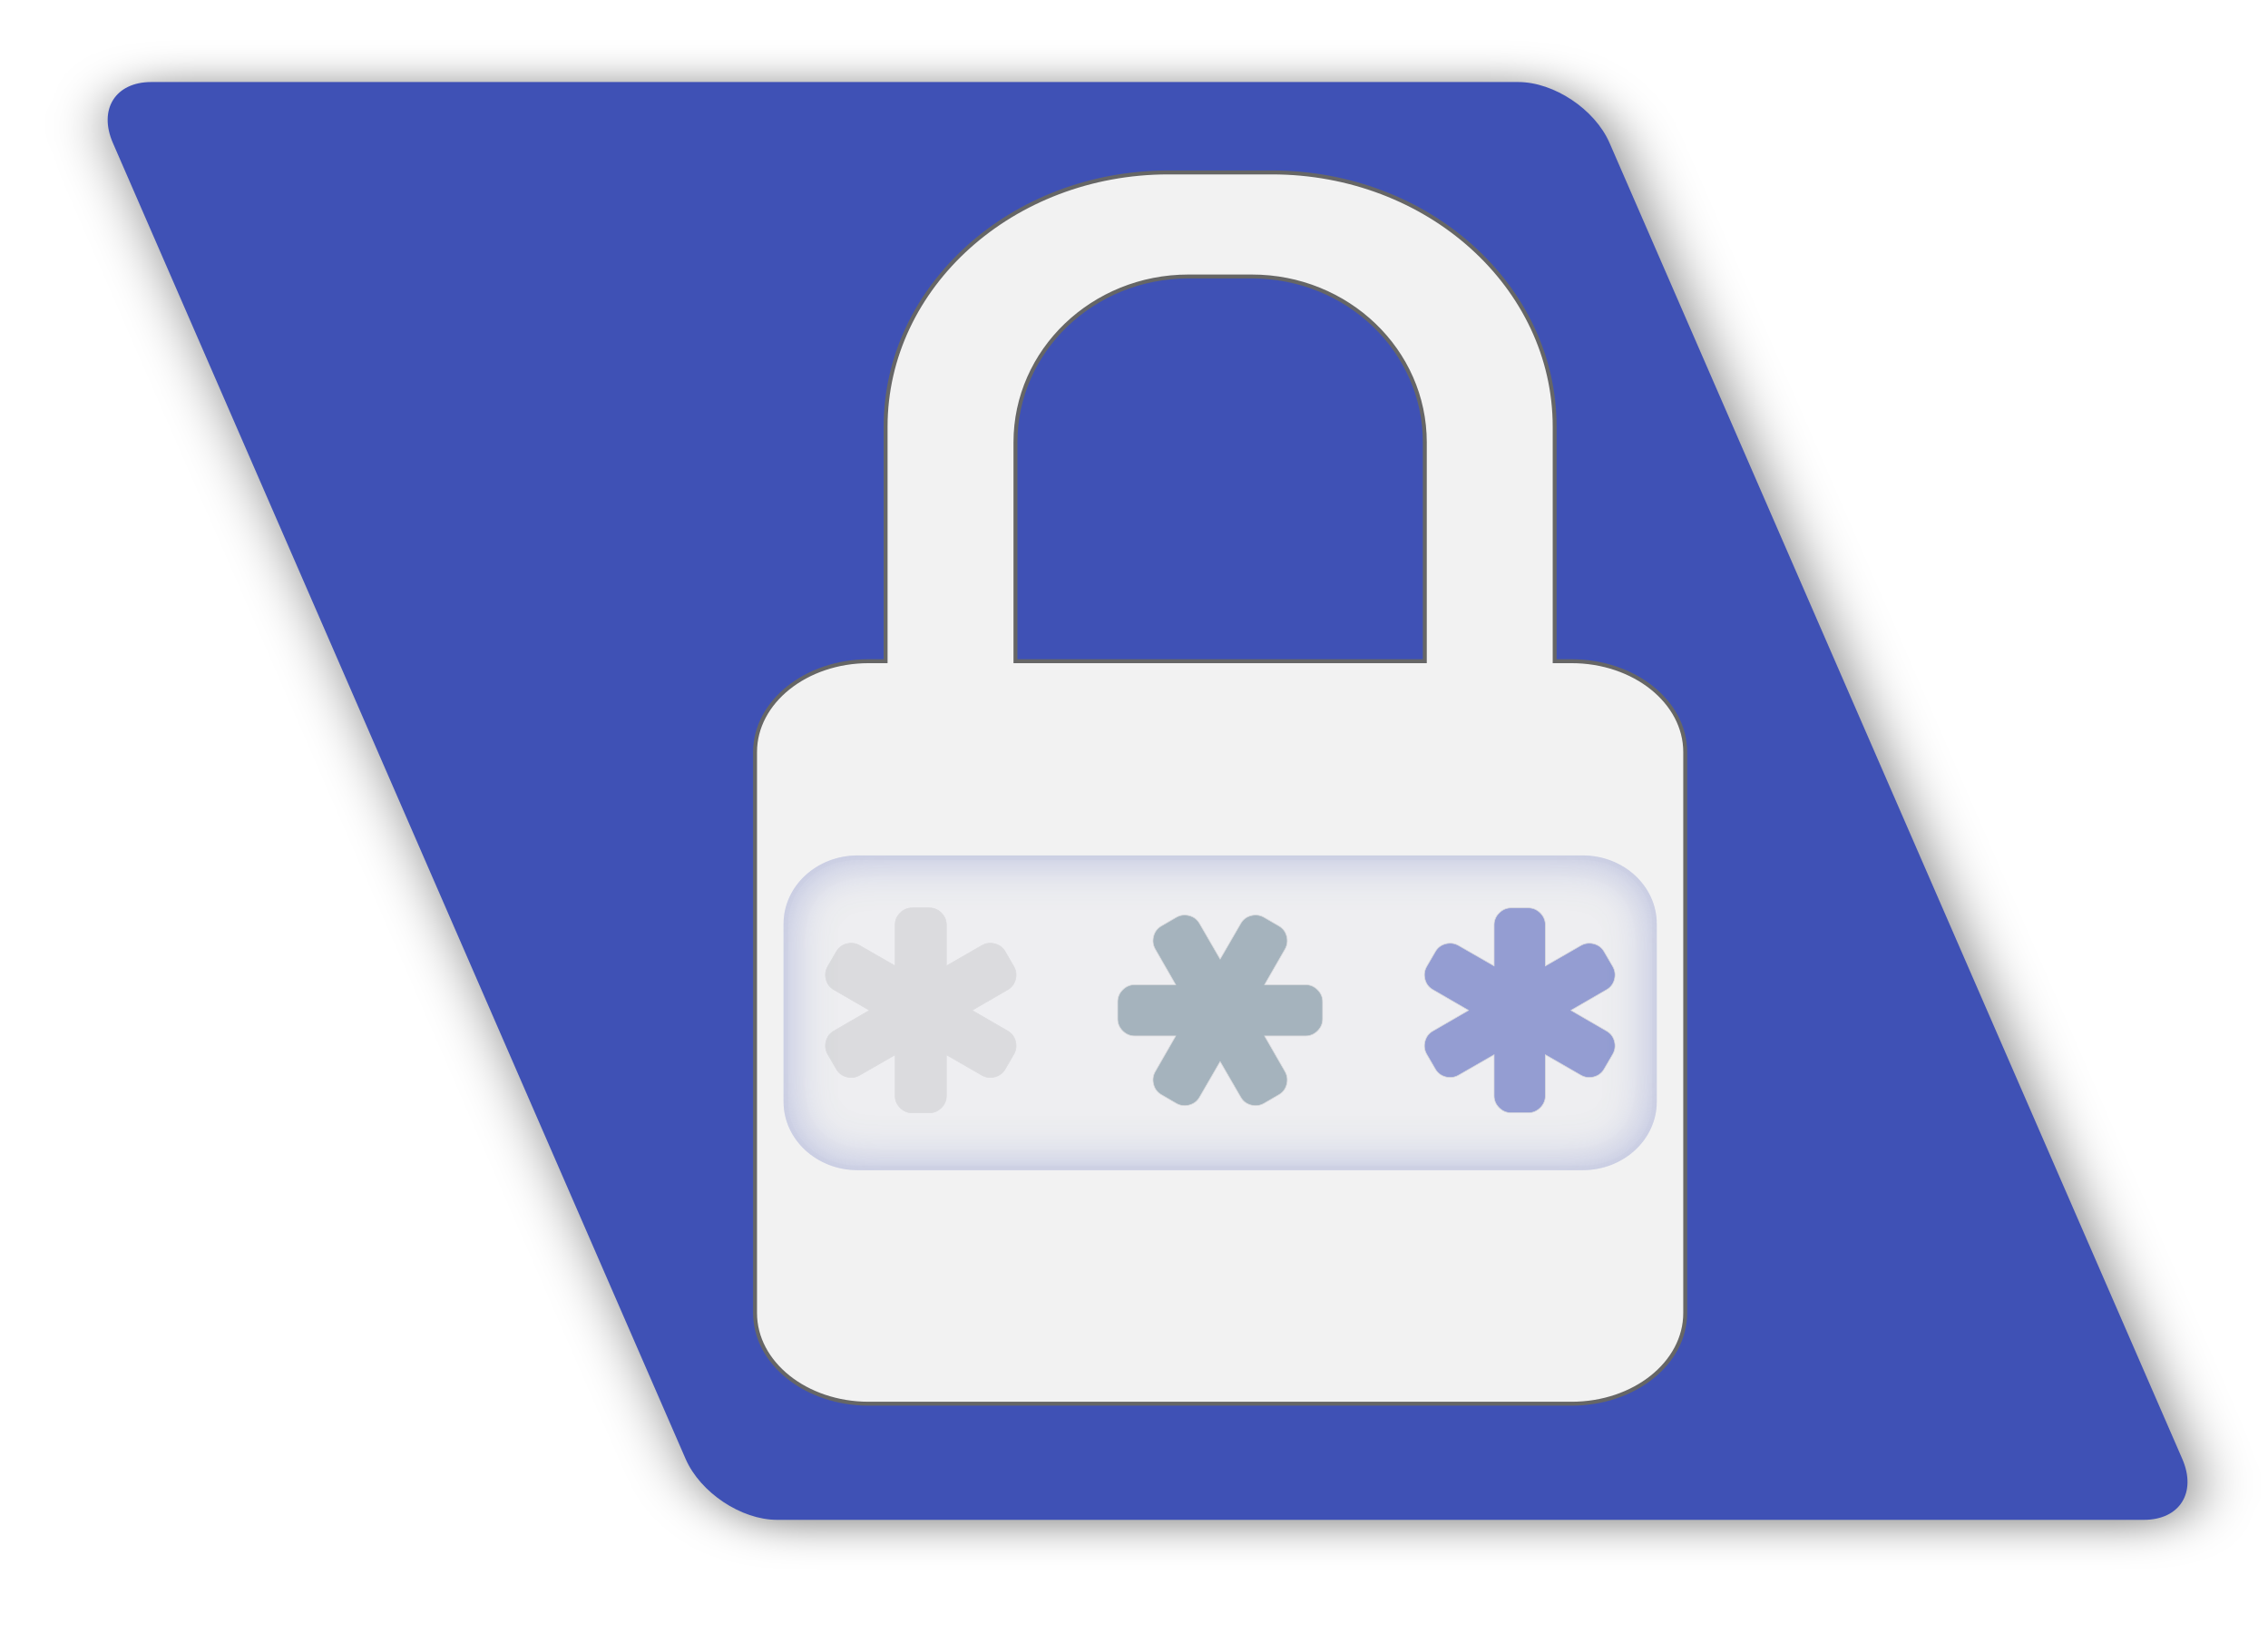
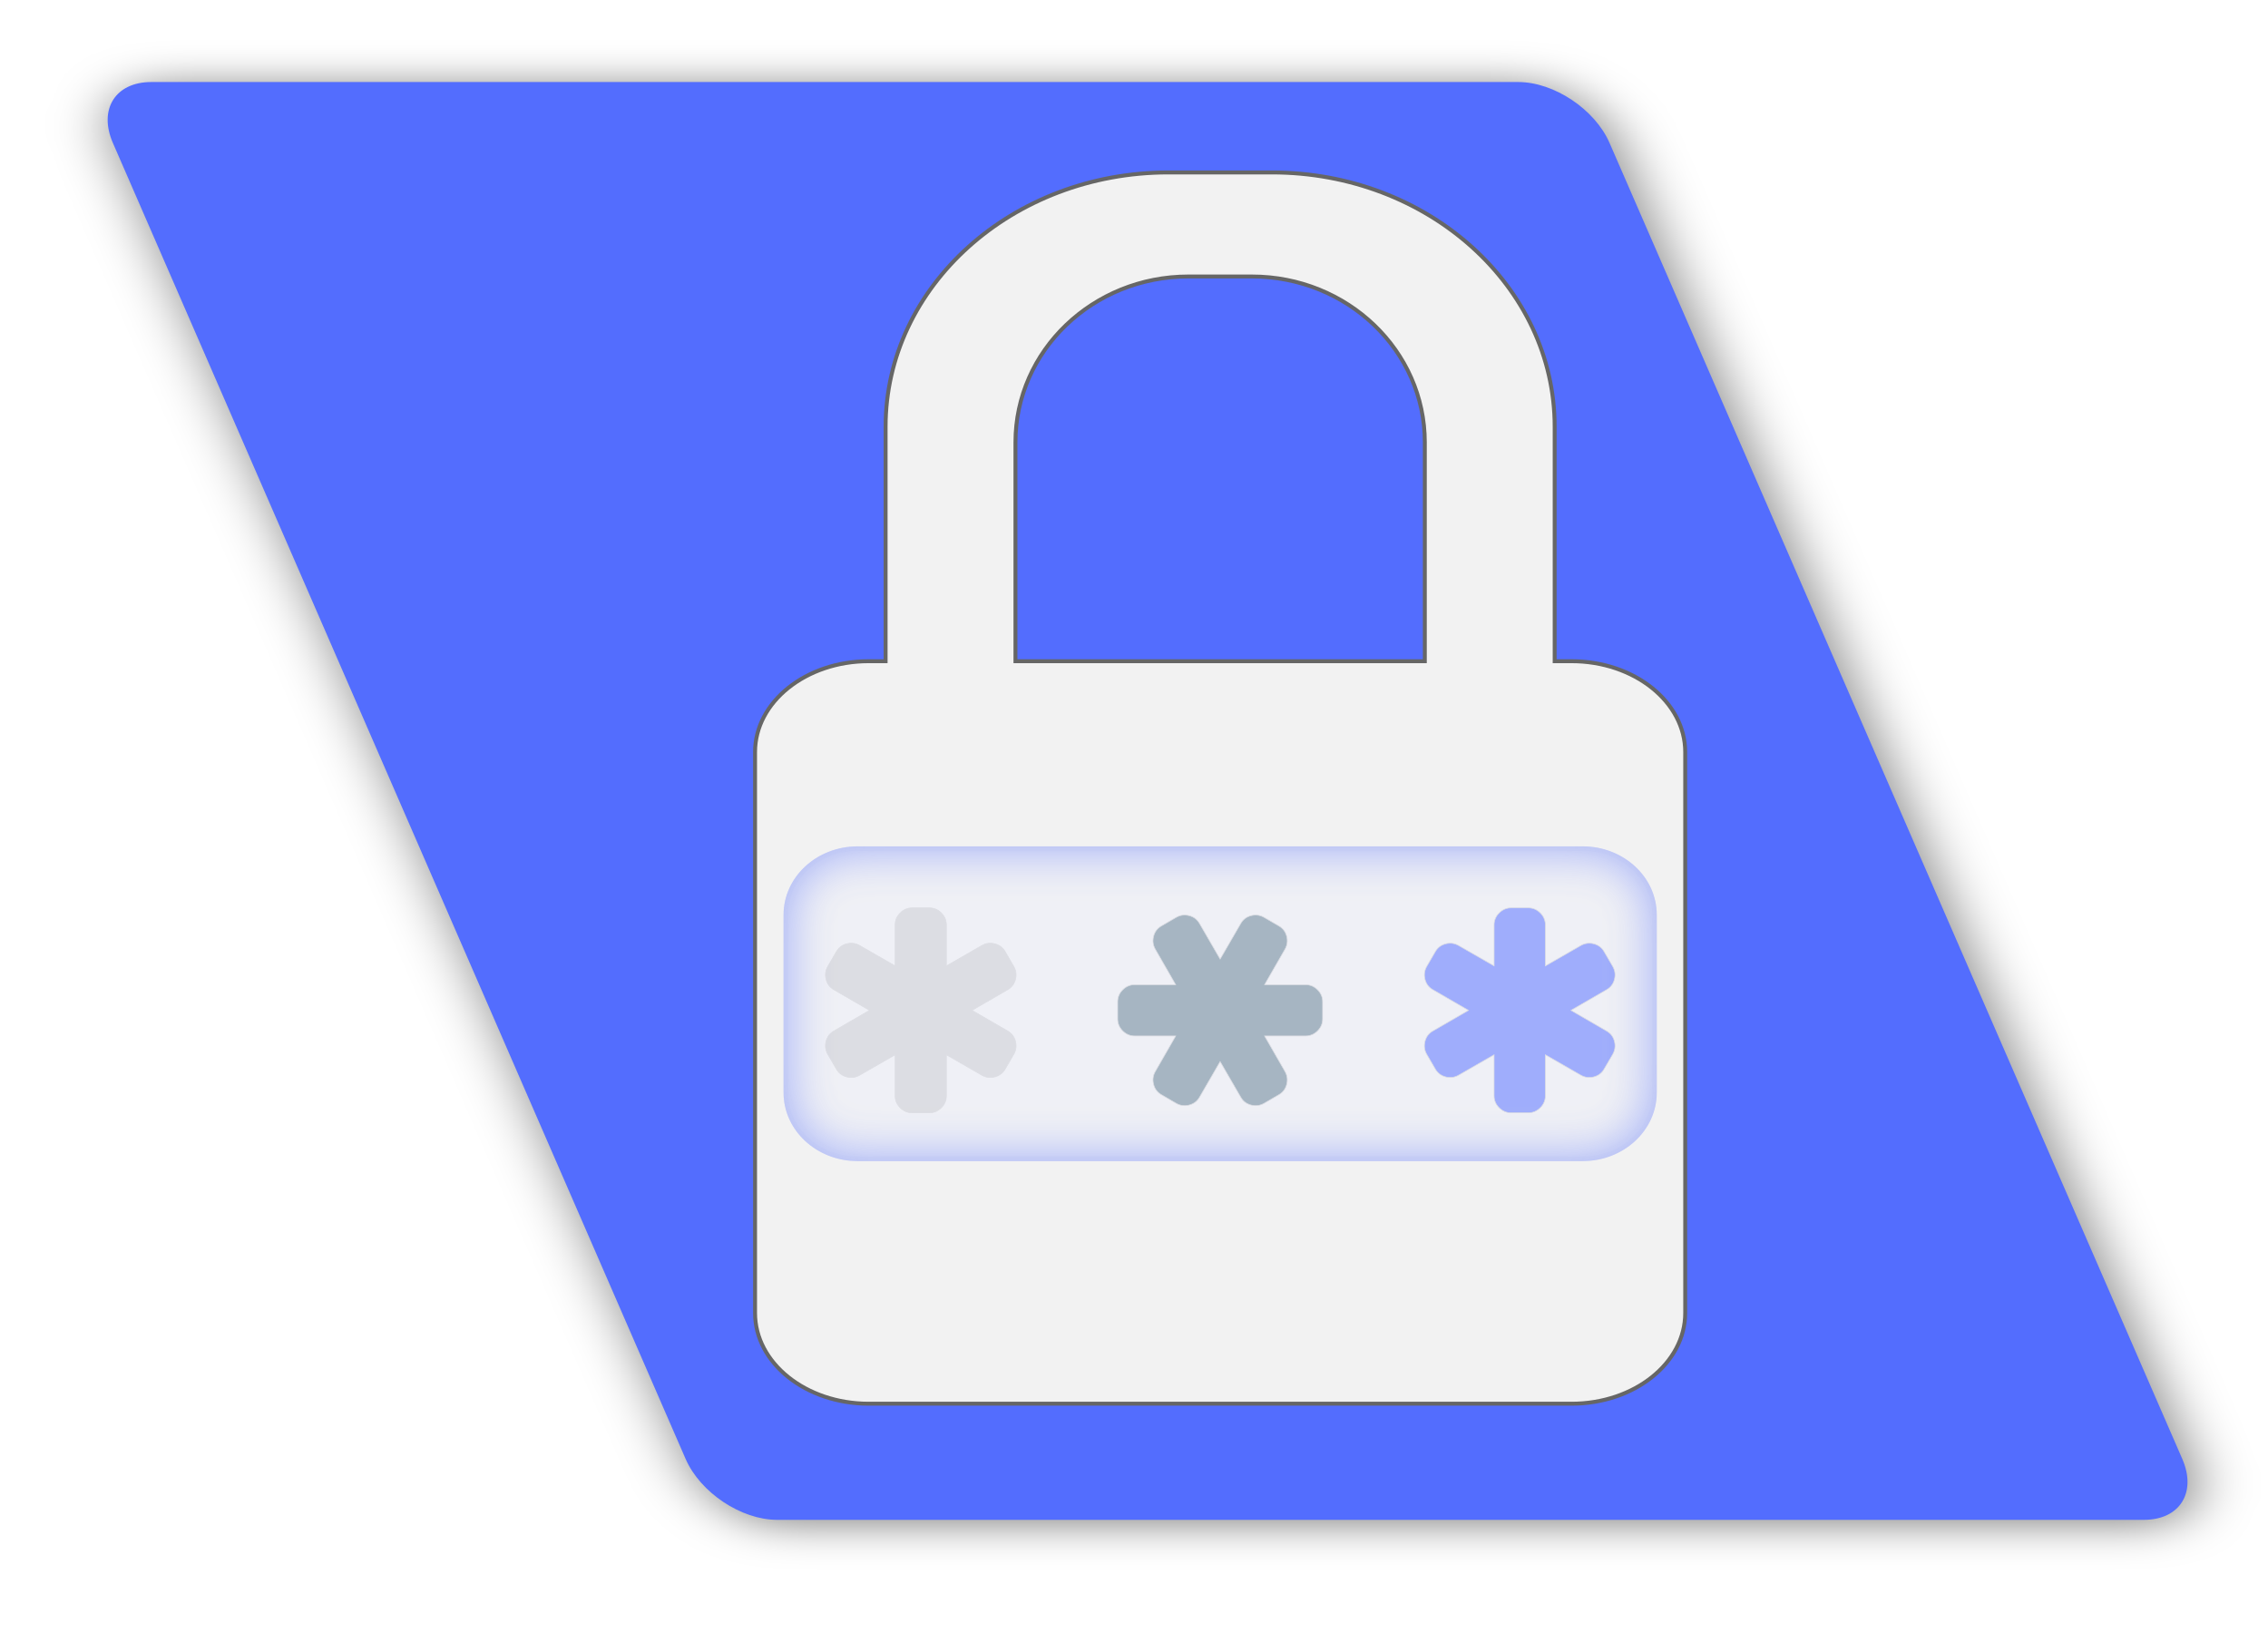
<svg xmlns="http://www.w3.org/2000/svg" xmlns:ns1="http://www.openswatchbook.org/uri/2009/osb" width="500" height="360" id="svg2985" version="1.1">
  <defs id="defs2987">
    <linearGradient id="linearGradient3791">
      <stop style="stop-color:#607d8b;stop-opacity:1;" offset="0" id="stop3793" />
      <stop style="stop-color:#607d8b;stop-opacity:0;" offset="1" id="stop3795" />
    </linearGradient>
    <linearGradient id="linearGradient4467">
      <stop style="stop-color:#607d8b;stop-opacity:1;" offset="0" id="stop4469" />
      <stop style="stop-color:#607d8b;stop-opacity:0;" offset="1" id="stop4471" />
    </linearGradient>
    <linearGradient id="linearGradient3849">
      <stop style="stop-color:#cccccc;stop-opacity:1;" offset="0" id="stop3851" />
      <stop style="stop-color:#cccccc;stop-opacity:0;" offset="1" id="stop3853" />
    </linearGradient>
    <linearGradient id="linearGradient3841" ns1:paint="gradient">
      <stop style="stop-color:#607d8b;stop-opacity:1;" offset="0" id="stop3843" />
      <stop style="stop-color:#607d8b;stop-opacity:0;" offset="1" id="stop3845" />
    </linearGradient>
    <linearGradient id="linearGradient3825">
      <stop style="stop-color:#448aff;stop-opacity:1;" offset="0" id="stop3827" />
      <stop style="stop-color:#448aff;stop-opacity:0;" offset="1" id="stop3829" />
    </linearGradient>
    <filter id="filter4485" color-interpolation-filters="sRGB">
      <feFlood flood-opacity="0.5" flood-color="rgb(0,0,0)" result="flood" id="feFlood4487" />
      <feComposite in="flood" in2="SourceGraphic" operator="in" result="composite1" id="feComposite4489" />
      <feGaussianBlur stdDeviation="5" result="blur" id="feGaussianBlur4491" />
      <feOffset dx="1" dy="1" result="offset" id="feOffset4493" />
      <feComposite in="SourceGraphic" in2="offset" operator="over" result="composite2" id="feComposite4495" />
    </filter>
    <filter color-interpolation-filters="sRGB" id="filter4730">
      <feGaussianBlur stdDeviation="10" result="result8" id="feGaussianBlur4732" />
      <feOffset dx="4" dy="4" result="result11" id="feOffset4734" />
      <feComposite result="result6" in="SourceGraphic" operator="in" in2="result11" id="feComposite4736" />
      <feFlood result="result10" in="result6" flood-opacity="1" flood-color="rgb(63,81,181)" id="feFlood4738" />
      <feBlend mode="normal" in="result6" in2="result10" id="feBlend4740" />
      <feComposite result="result2" operator="in" in2="SourceGraphic" id="feComposite4742" />
    </filter>
    <filter id="filter3034" color-interpolation-filters="sRGB">
      <feFlood flood-opacity="0.751" flood-color="rgb(255,255,255)" result="flood" id="feFlood3036" />
      <feComposite in="flood" in2="SourceGraphic" operator="in" result="composite1" id="feComposite3038" />
      <feGaussianBlur stdDeviation="2" result="blur" id="feGaussianBlur3040" />
      <feOffset dx="2" dy="2" result="offset" id="feOffset3042" />
      <feComposite in="SourceGraphic" in2="offset" operator="over" result="composite2" id="feComposite3044" />
    </filter>
    <filter color-interpolation-filters="sRGB" id="filter3878">
      <feGaussianBlur stdDeviation="5" result="result8" id="feGaussianBlur3880" />
      <feComposite result="result6" in="SourceGraphic" operator="in" in2="result8" id="feComposite3882" />
      <feComposite operator="in" result="result11" in2="result6" id="feComposite3884" />
-       <feFlood result="result10" in="result11" flood-opacity="0.5" flood-color="rgb(63,81,181)" id="feFlood3886" />
+       <feFlood result="result10" in="result11" flood-opacity="0.75" flood-color="rgb(83,109,254)" id="feFlood3886" />
      <feBlend mode="screen" in="result11" in2="result10" result="result12" id="feBlend3888" />
      <feComposite result="result2" operator="in" in2="SourceGraphic" in="result12" id="feComposite3890" />
    </filter>
    <filter id="filter4485-6" color-interpolation-filters="sRGB">
      <feFlood flood-opacity="0.5" flood-color="rgb(0,0,0)" result="flood" id="feFlood4487-7" />
      <feComposite in="flood" in2="SourceGraphic" operator="in" result="composite1" id="feComposite4489-1" />
      <feGaussianBlur stdDeviation="5" result="blur" id="feGaussianBlur4491-2" />
      <feOffset dx="1" dy="1" result="offset" id="feOffset4493-3" />
      <feComposite in="SourceGraphic" in2="offset" operator="over" result="composite2" id="feComposite4495-1" />
    </filter>
  </defs>
  <g id="layer2" transform="translate(-90.697,-68.26595)">
-     <rect style="fill:#3f51b5;fill-opacity:1;fill-rule:evenodd;stroke:none;filter:url(#filter4485-6)" id="rect4164-1" width="346" height="354.045" x="143.165" y="63.008" rx="15" ry="15" transform="matrix(0.9536198,0,0.3896466,0.8952752,-51.3371,29.94)" />
+     <rect style="fill:#536dfe;fill-opacity:1;fill-rule:evenodd;stroke:none;filter:url(#filter4485-6)" id="rect4164-1" width="346" height="354.045" x="143.165" y="63.008" rx="15" ry="15" transform="matrix(0.9536198,0,0.3896466,0.8952752,-51.3371,29.94)" />
    <text xml:space="preserve" style="font-size:12px;font-style:normal;font-weight:normal;line-height:125%;letter-spacing:0px;word-spacing:0px;fill:#000000;fill-opacity:1;stroke:none;font-family:Register" x="192.5" y="396.5" id="text5251">
      <tspan id="tspan5253" x="192.5" y="396.5" />
    </text>
    <g id="g3081" transform="translate(-20,6)">
      <g transform="matrix(0.8779626,0,0,0.8519073,277.1687,100.2788)" id="g4160" style="fill:#f2f2f2;stroke:#666666;overflow:visible">
        <path id="path4152" transform="matrix(1.139001,0,0,1.173837,-247.7127,-122.4063)" d="m 308.594,104.281 c -34.427,0 -62.344,25.105 -62.344,56.062 l 0,51.688 -3.719,0 c -13.84,0 -25.062,8.983 -25.062,20.031 l 0,123.656 c 0,11.048 11.222,20 25.062,20 l 154.938,0 c 13.84,0 25.062,-8.952 25.062,-20 l 0,-123.656 c 0,-11.048 -11.222,-20.031 -25.062,-20.031 l -3.719,0 0,-51.688 c 0,-30.957 -27.918,-56.062 -62.344,-56.062 l -22.812,0 z m 4.406,22.938 14,0 c 21.065,0 38.125,16.365 38.125,36.562 l 0,48.25 -90.25,0 0,-48.25 c 0,-20.198 17.06,-36.562 38.125,-36.562 z" style="fill:#f2f2f2;stroke:#666666;stroke-width:0.865" />
      </g>
      <path style="fill:#cccccc;fill-opacity:1;stroke:#cccccc;stroke-width:0.144;stroke-miterlimit:4;stroke-dasharray:none" id="path3041" d="m 294.563,280.469 q -1.353,-0.765 -1.75,-2.28 -0.397,-1.515 0.368,-2.868 l 1.883,-3.236 q 0.765,-1.353 2.28,-1.75 1.515,-0.397 2.868,0.368 l 7.826,4.501 0,-9.032 q 0,-1.53 1.118,-2.648 1.118,-1.118 2.648,-1.118 l 3.766,0 q 1.53,0 2.648,1.118 1.118,1.118 1.118,2.648 l 0,9.032 7.826,-4.501 q 1.353,-0.765 2.868,-0.368 1.515,0.397 2.28,1.75 l 1.883,3.236 q 0.765,1.353 0.368,2.868 -0.397,1.515 -1.75,2.28 L 324.984,285 l 7.826,4.531 q 1.353,0.765 1.75,2.28 0.397,1.515 -0.368,2.868 l -1.883,3.236 q -0.765,1.353 -2.28,1.75 -1.515,0.397 -2.868,-0.368 l -7.826,-4.501 0,9.032 q 0,1.53 -1.118,2.648 -1.118,1.118 -2.648,1.118 l -3.766,0 q -1.53,0 -2.648,-1.118 -1.118,-1.118 -1.118,-2.648 l 0,-9.032 -7.826,4.501 q -1.353,0.765 -2.868,0.368 -1.515,-0.397 -2.28,-1.75 l -1.883,-3.236 q -0.765,-1.353 -0.368,-2.868 0.397,-1.515 1.75,-2.28 L 302.389,285 z" />
      <path style="fill:#607d8b;fill-opacity:1;stroke:#cccccc;stroke-width:0.144;stroke-miterlimit:4;stroke-dasharray:none" id="path3041-6" d="m 375.156,304.123 q -0.765,1.353 -2.28,1.75 -1.515,0.397 -2.868,-0.368 l -3.236,-1.883 q -1.353,-0.765 -1.75,-2.28 -0.397,-1.515 0.368,-2.868 l 4.501,-7.826 -9.032,0 q -1.53,0 -2.648,-1.118 -1.118,-1.118 -1.118,-2.648 l 0,-3.766 q 0,-1.53 1.118,-2.648 1.118,-1.118 2.648,-1.118 l 9.032,0 -4.501,-7.826 q -0.765,-1.353 -0.368,-2.868 0.397,-1.515 1.75,-2.28 l 3.236,-1.883 q 1.353,-0.765 2.868,-0.368 1.515,0.397 2.28,1.75 l 4.531,7.826 4.531,-7.826 q 0.765,-1.353 2.28,-1.75 1.515,-0.397 2.868,0.368 l 3.236,1.883 q 1.353,0.765 1.75,2.28 0.397,1.515 -0.368,2.868 l -4.501,7.826 9.032,0 q 1.53,0 2.648,1.118 1.118,1.118 1.118,2.648 l 0,3.766 q 0,1.53 -1.118,2.648 -1.118,1.118 -2.648,1.118 l -9.032,0 4.501,7.826 q 0.765,1.353 0.368,2.868 -0.397,1.515 -1.75,2.28 l -3.236,1.883 q -1.353,0.765 -2.868,0.368 -1.515,-0.397 -2.28,-1.75 l -4.531,-7.826 z" />
-       <path style="fill:#3f51b5;fill-opacity:1;stroke:#cccccc;stroke-width:0.144;stroke-miterlimit:4;stroke-dasharray:none" id="path3041-1" d="m 426.61,280.469 q -1.353,-0.765 -1.75,-2.28 -0.397,-1.515 0.368,-2.868 l 1.883,-3.236 q 0.765,-1.353 2.28,-1.75 1.515,-0.397 2.868,0.368 l 7.826,4.501 0,-9.032 q 0,-1.53 1.118,-2.648 1.118,-1.118 2.648,-1.118 l 3.766,0 q 1.53,0 2.648,1.118 1.118,1.118 1.118,2.648 l 0,9.032 7.826,-4.501 q 1.353,-0.765 2.868,-0.368 1.515,0.397 2.28,1.75 l 1.883,3.236 q 0.765,1.353 0.368,2.868 -0.397,1.515 -1.75,2.28 L 457.031,285 l 7.826,4.531 q 1.353,0.765 1.75,2.28 0.397,1.515 -0.368,2.868 l -1.883,3.236 q -0.765,1.353 -2.28,1.75 -1.515,0.397 -2.868,-0.368 l -7.826,-4.501 0,9.032 q 0,1.53 -1.118,2.648 -1.118,1.118 -2.648,1.118 l -3.766,0 q -1.53,0 -2.648,-1.118 -1.118,-1.118 -1.118,-2.648 l 0,-9.032 -7.826,4.501 q -1.353,0.765 -2.868,0.368 -1.515,-0.397 -2.28,-1.75 l -1.883,-3.236 q -0.765,-1.353 -0.368,-2.868 0.397,-1.515 1.75,-2.28 L 434.436,285 z" />
+       <path style="fill:#536dfe;fill-opacity:1;stroke:#cccccc;stroke-width:0.144;stroke-miterlimit:4;stroke-dasharray:none" id="path3041-1" d="m 426.61,280.469 q -1.353,-0.765 -1.75,-2.28 -0.397,-1.515 0.368,-2.868 l 1.883,-3.236 q 0.765,-1.353 2.28,-1.75 1.515,-0.397 2.868,0.368 l 7.826,4.501 0,-9.032 q 0,-1.53 1.118,-2.648 1.118,-1.118 2.648,-1.118 l 3.766,0 q 1.53,0 2.648,1.118 1.118,1.118 1.118,2.648 l 0,9.032 7.826,-4.501 q 1.353,-0.765 2.868,-0.368 1.515,0.397 2.28,1.75 l 1.883,3.236 q 0.765,1.353 0.368,2.868 -0.397,1.515 -1.75,2.28 L 457.031,285 l 7.826,4.531 q 1.353,0.765 1.75,2.28 0.397,1.515 -0.368,2.868 l -1.883,3.236 q -0.765,1.353 -2.28,1.75 -1.515,0.397 -2.868,-0.368 l -7.826,-4.501 0,9.032 q 0,1.53 -1.118,2.648 -1.118,1.118 -2.648,1.118 l -3.766,0 q -1.53,0 -2.648,-1.118 -1.118,-1.118 -1.118,-2.648 l 0,-9.032 -7.826,4.501 q -1.353,0.765 -2.868,0.368 -1.515,-0.397 -2.28,-1.75 l -1.883,-3.236 q -0.765,-1.353 -0.368,-2.868 0.397,-1.515 1.75,-2.28 L 434.436,285 z" />
      <text xml:space="preserve" style="font-size:40px;font-style:normal;font-weight:normal;line-height:125%;letter-spacing:0px;word-spacing:0px;fill:#000000;fill-opacity:1;stroke:none;font-family:Sans" x="245.186" y="396.5" id="text5247">
        <tspan id="tspan5249" x="245.186" y="396.5" />
      </text>
-       <rect ry="14.577" rx="15.806" y="251.356" x="283.944" height="68.372" width="191.495" id="rect3044" style="opacity:0.5;fill:#e6e6e6;fill-opacity:1;fill-rule:evenodd;stroke:#cccccc;stroke-width:1.012;stroke-linecap:round;stroke-linejoin:round;stroke-miterlimit:4;stroke-opacity:1;stroke-dasharray:none;stroke-dashoffset:0;filter:url(#filter3878)" />
+       <rect ry="14.577" rx="15.806" y="249.356" x="283.944" height="68.372" width="191.495" id="rect3044" style="opacity:0.5;fill:#e6e6e6;fill-opacity:1;fill-rule:evenodd;stroke:#cccccc;stroke-width:1.012;stroke-linecap:round;stroke-linejoin:round;stroke-miterlimit:4;stroke-dasharray:none;stroke-dashoffset:0;stroke-opacity:1;filter:url(#filter3878)" />
    </g>
  </g>
  <g id="layer3" transform="translate(-90.697,-68.26595)" />
</svg>
